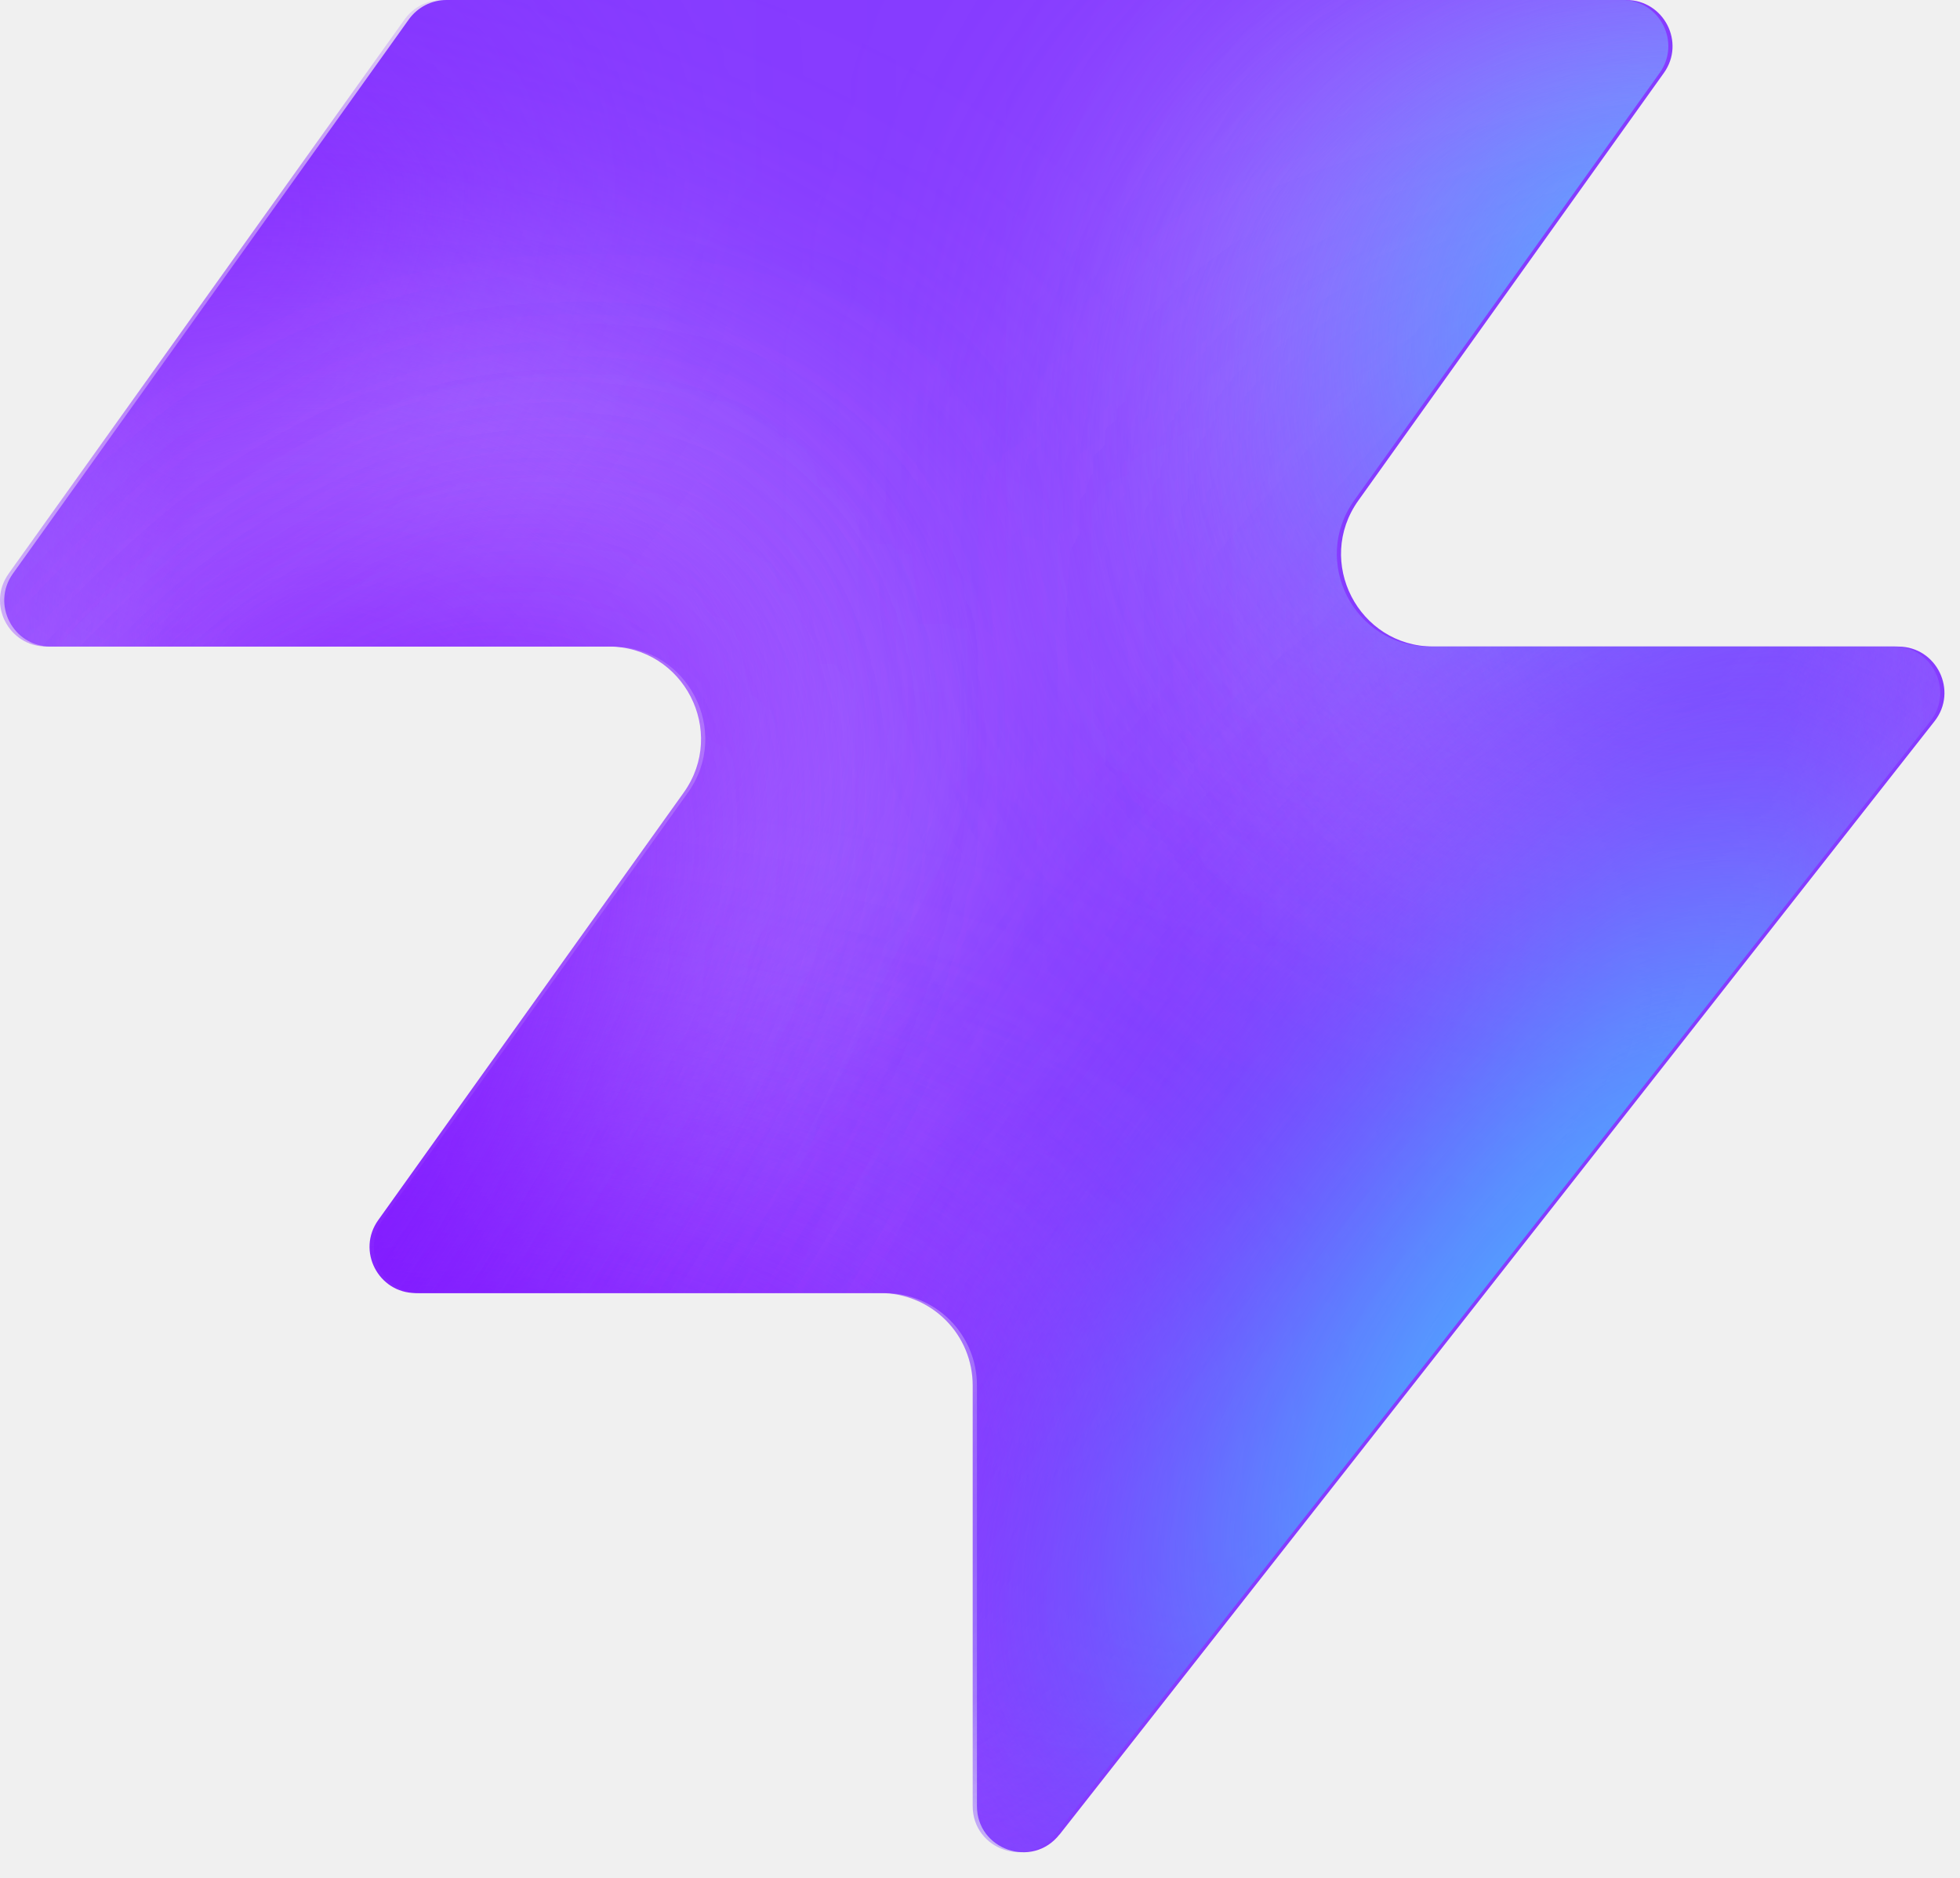
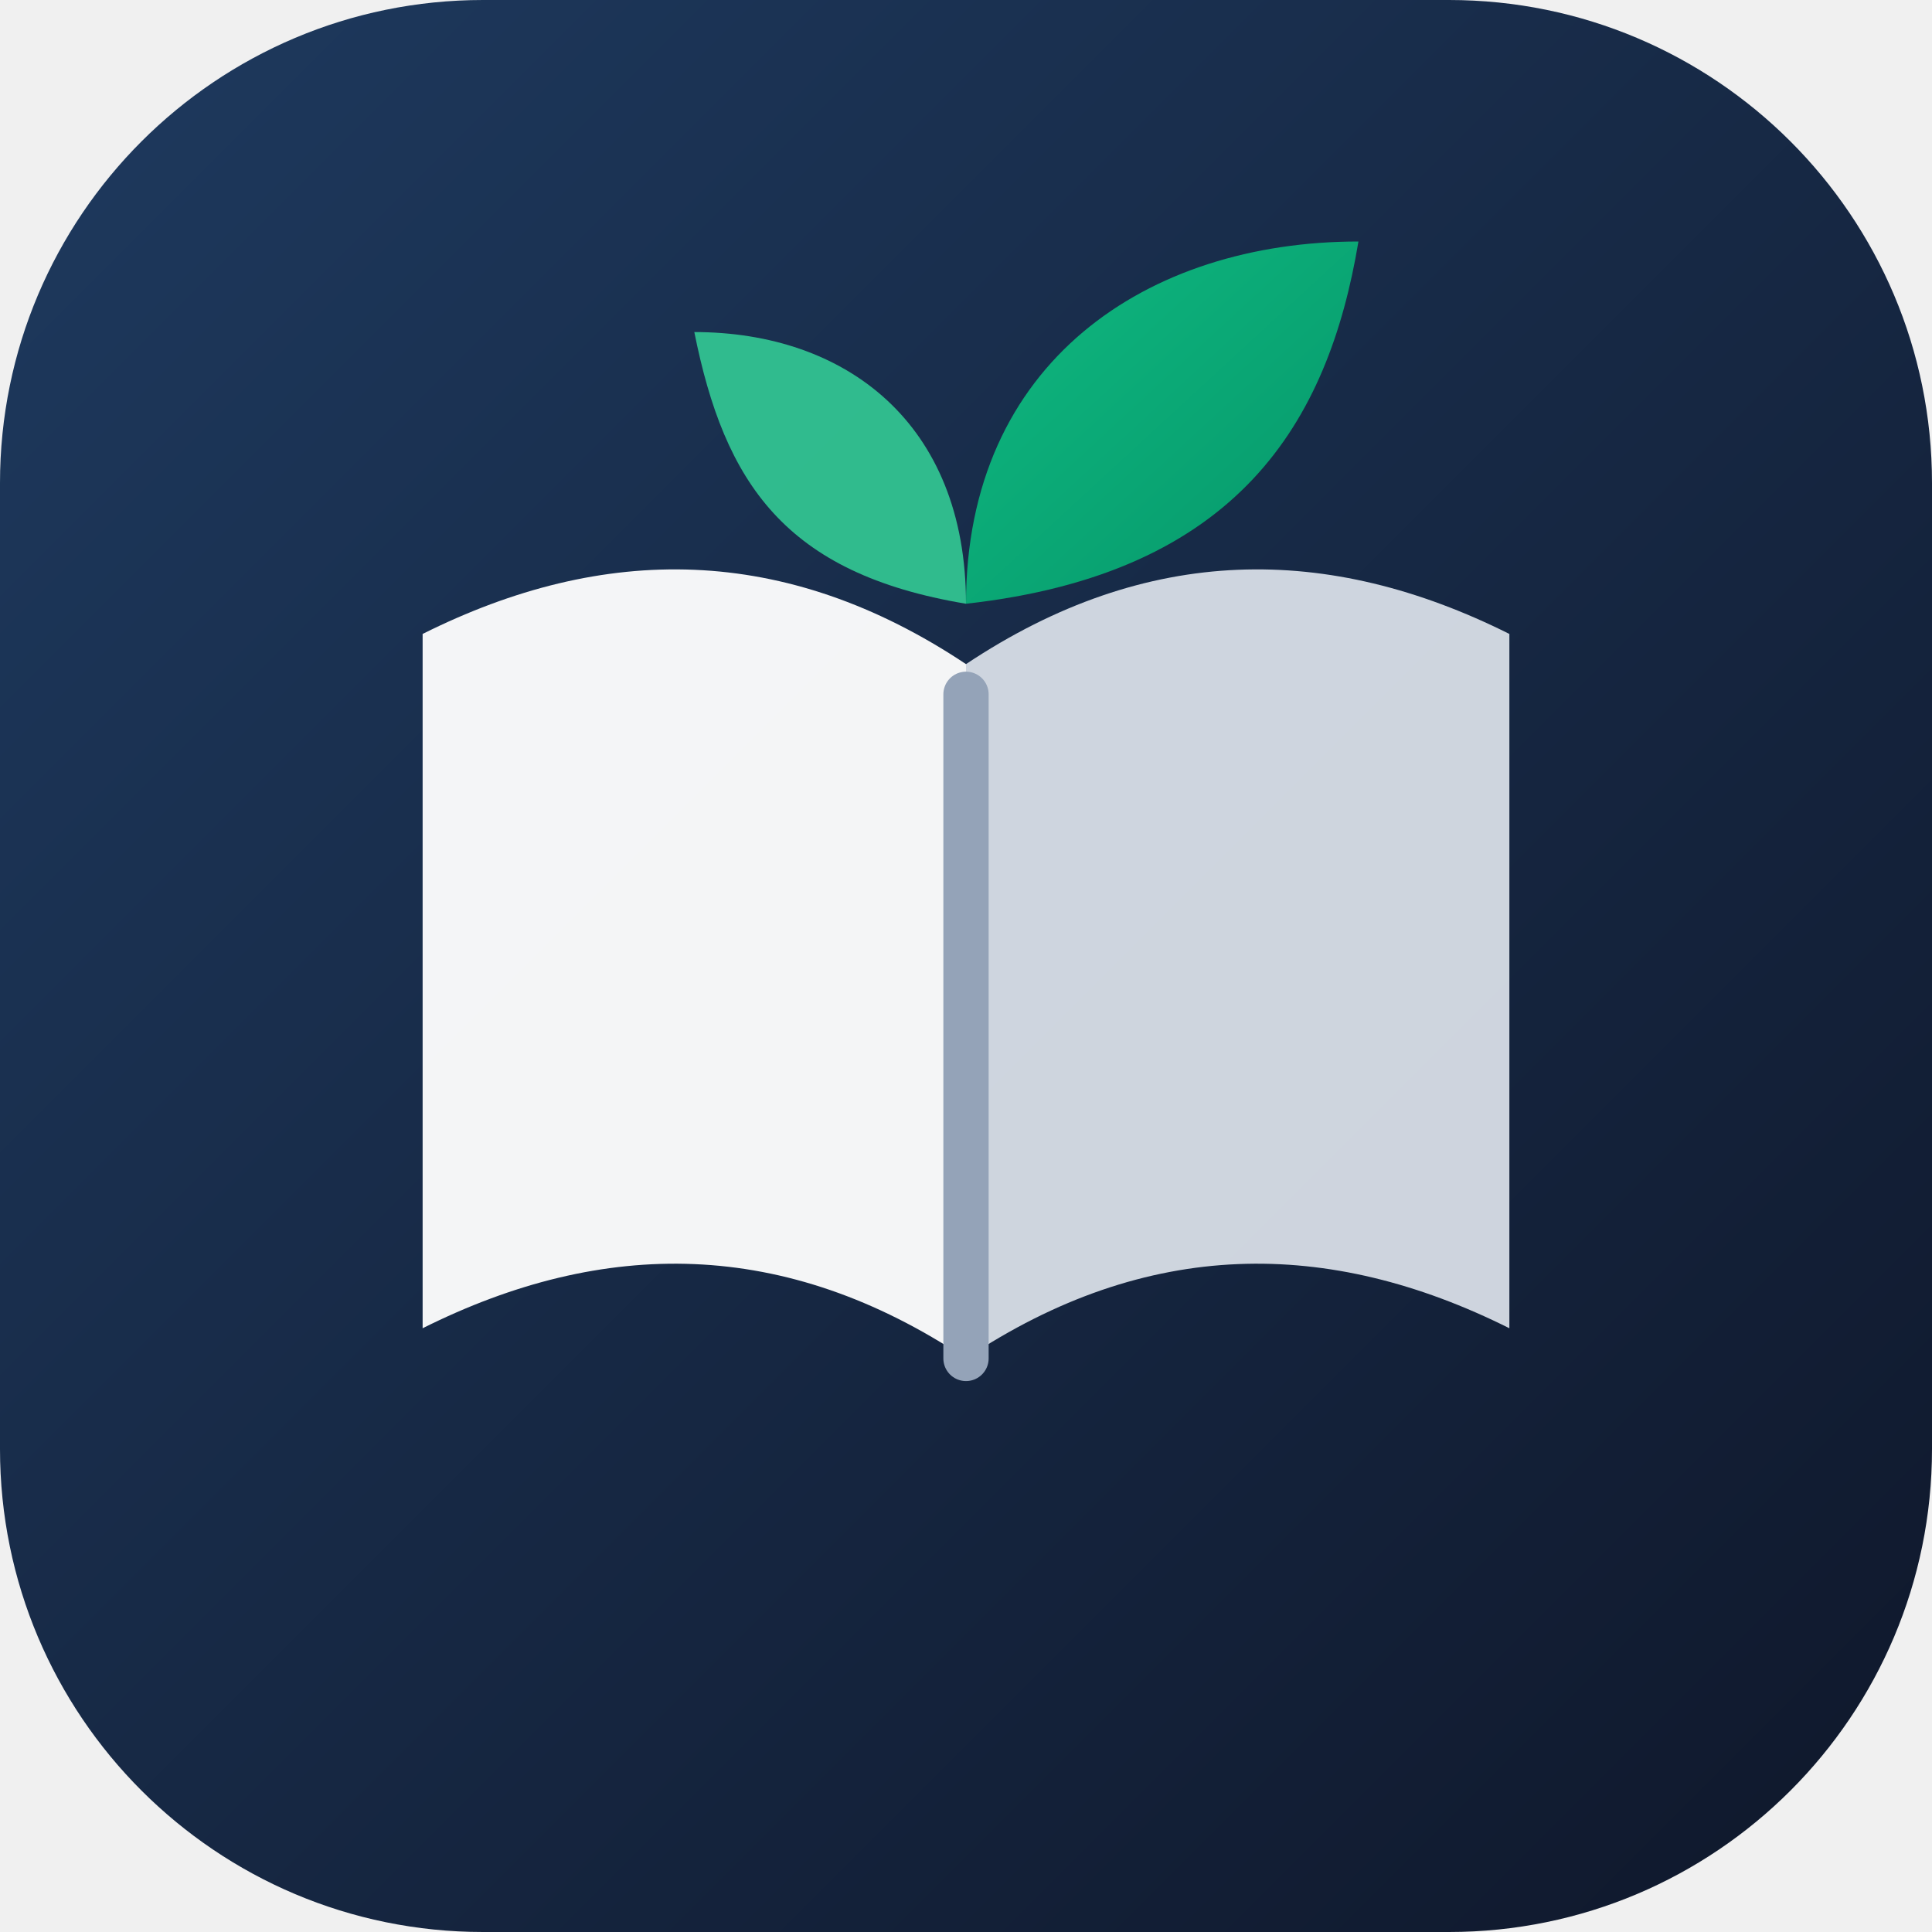
- <svg xmlns="http://www.w3.org/2000/svg" width="48" height="46" fill="none" viewBox="0 0 48 46">
-   <path fill="#863bff" d="M25.946 44.938c-.664.845-2.021.375-2.021-.698V33.937a2.26 2.26 0 0 0-2.262-2.262H10.287c-.92 0-1.456-1.04-.92-1.788l7.48-10.471c1.07-1.497 0-3.578-1.842-3.578H1.237c-.92 0-1.456-1.04-.92-1.788L10.013.474c.214-.297.556-.474.92-.474h28.894c.92 0 1.456 1.04.92 1.788l-7.48 10.471c-1.07 1.498 0 3.579 1.842 3.579h11.377c.943 0 1.473 1.088.89 1.83L25.947 44.94z" style="fill:#863bff;fill:color(display-p3 .525 .23 1);fill-opacity:1" />
-   <mask id="a" width="48" height="46" x="0" y="0" maskUnits="userSpaceOnUse" style="mask-type:alpha">
-     <path fill="#000" d="M25.842 44.938c-.664.844-2.021.375-2.021-.698V33.937a2.26 2.26 0 0 0-2.262-2.262H10.183c-.92 0-1.456-1.04-.92-1.788l7.48-10.471c1.07-1.498 0-3.579-1.842-3.579H1.133c-.92 0-1.456-1.04-.92-1.787L9.91.473c.214-.297.556-.474.92-.474h28.894c.92 0 1.456 1.04.92 1.788l-7.48 10.471c-1.07 1.498 0 3.578 1.842 3.578h11.377c.943 0 1.473 1.088.89 1.832L25.843 44.94z" style="fill:#000;fill-opacity:1" />
-   </mask>
-   <g mask="url(#a)">
-     <g filter="url(#b)">
-       <ellipse cx="5.508" cy="14.704" fill="#ede6ff" rx="5.508" ry="14.704" style="fill:#ede6ff;fill:color(display-p3 .927 .903 1);fill-opacity:1" transform="matrix(.00324 1 1 -.00324 -4.47 31.516)" />
-     </g>
-     <g filter="url(#c)">
-       <ellipse cx="10.399" cy="29.851" fill="#ede6ff" rx="10.399" ry="29.851" style="fill:#ede6ff;fill:color(display-p3 .927 .903 1);fill-opacity:1" transform="matrix(.00324 1 1 -.00324 -39.328 7.883)" />
-     </g>
-     <g filter="url(#d)">
-       <ellipse cx="5.508" cy="30.487" fill="#7e14ff" rx="5.508" ry="30.487" style="fill:#7e14ff;fill:color(display-p3 .492 .077 1);fill-opacity:1" transform="rotate(89.814 -25.913 -14.639)scale(1 -1)" />
-     </g>
-     <g filter="url(#e)">
-       <ellipse cx="5.508" cy="30.599" fill="#7e14ff" rx="5.508" ry="30.599" style="fill:#7e14ff;fill:color(display-p3 .492 .077 1);fill-opacity:1" transform="rotate(89.814 -32.644 -3.334)scale(1 -1)" />
-     </g>
-     <g filter="url(#f)">
-       <ellipse cx="5.508" cy="30.599" fill="#7e14ff" rx="5.508" ry="30.599" style="fill:#7e14ff;fill:color(display-p3 .492 .077 1);fill-opacity:1" transform="matrix(.00324 1 1 -.00324 -34.34 30.47)" />
-     </g>
-     <g filter="url(#g)">
-       <ellipse cx="14.072" cy="22.078" fill="#ede6ff" rx="14.072" ry="22.078" style="fill:#ede6ff;fill:color(display-p3 .927 .903 1);fill-opacity:1" transform="rotate(93.35 24.506 48.493)scale(-1 1)" />
-     </g>
-     <g filter="url(#h)">
-       <ellipse cx="3.47" cy="21.501" fill="#7e14ff" rx="3.47" ry="21.501" style="fill:#7e14ff;fill:color(display-p3 .492 .077 1);fill-opacity:1" transform="rotate(89.009 28.708 47.59)scale(-1 1)" />
-     </g>
-     <g filter="url(#i)">
-       <ellipse cx="3.47" cy="21.501" fill="#7e14ff" rx="3.47" ry="21.501" style="fill:#7e14ff;fill:color(display-p3 .492 .077 1);fill-opacity:1" transform="rotate(89.009 28.708 47.59)scale(-1 1)" />
-     </g>
-     <g filter="url(#j)">
-       <ellipse cx=".387" cy="8.972" fill="#7e14ff" rx="4.407" ry="29.108" style="fill:#7e14ff;fill:color(display-p3 .492 .077 1);fill-opacity:1" transform="rotate(39.51 .387 8.972)" />
-     </g>
-     <g filter="url(#k)">
-       <ellipse cx="47.523" cy="-6.092" fill="#7e14ff" rx="4.407" ry="29.108" style="fill:#7e14ff;fill:color(display-p3 .492 .077 1);fill-opacity:1" transform="rotate(37.892 47.523 -6.092)" />
-     </g>
-     <g filter="url(#l)">
-       <ellipse cx="41.412" cy="6.333" fill="#47bfff" rx="5.971" ry="9.665" style="fill:#47bfff;fill:color(display-p3 .28 .748 1);fill-opacity:1" transform="rotate(37.892 41.412 6.333)" />
-     </g>
-     <g filter="url(#m)">
-       <ellipse cx="-1.879" cy="38.332" fill="#7e14ff" rx="4.407" ry="29.108" style="fill:#7e14ff;fill:color(display-p3 .492 .077 1);fill-opacity:1" transform="rotate(37.892 -1.88 38.332)" />
-     </g>
-     <g filter="url(#n)">
-       <ellipse cx="-1.879" cy="38.332" fill="#7e14ff" rx="4.407" ry="29.108" style="fill:#7e14ff;fill:color(display-p3 .492 .077 1);fill-opacity:1" transform="rotate(37.892 -1.88 38.332)" />
-     </g>
-     <g filter="url(#o)">
-       <ellipse cx="35.651" cy="29.907" fill="#7e14ff" rx="4.407" ry="29.108" style="fill:#7e14ff;fill:color(display-p3 .492 .077 1);fill-opacity:1" transform="rotate(37.892 35.651 29.907)" />
-     </g>
-     <g filter="url(#p)">
-       <ellipse cx="38.418" cy="32.4" fill="#47bfff" rx="5.971" ry="15.297" style="fill:#47bfff;fill:color(display-p3 .28 .748 1);fill-opacity:1" transform="rotate(37.892 38.418 32.4)" />
-     </g>
-   </g>
+ <svg xmlns="http://www.w3.org/2000/svg" viewBox="0 0 64 64" width="64" height="64">
  <defs>
-     <filter id="b" width="60.045" height="41.654" x="-19.77" y="16.149" color-interpolation-filters="sRGB" filterUnits="userSpaceOnUse">
-       <feFlood flood-opacity="0" result="BackgroundImageFix" />
-       <feBlend in="SourceGraphic" in2="BackgroundImageFix" result="shape" />
-       <feGaussianBlur result="effect1_foregroundBlur_2002_17158" stdDeviation="7.659" />
-     </filter>
-     <filter id="c" width="90.34" height="51.437" x="-54.613" y="-7.533" color-interpolation-filters="sRGB" filterUnits="userSpaceOnUse">
-       <feFlood flood-opacity="0" result="BackgroundImageFix" />
-       <feBlend in="SourceGraphic" in2="BackgroundImageFix" result="shape" />
-       <feGaussianBlur result="effect1_foregroundBlur_2002_17158" stdDeviation="7.659" />
-     </filter>
-     <filter id="d" width="79.355" height="29.4" x="-49.64" y="2.03" color-interpolation-filters="sRGB" filterUnits="userSpaceOnUse">
-       <feFlood flood-opacity="0" result="BackgroundImageFix" />
-       <feBlend in="SourceGraphic" in2="BackgroundImageFix" result="shape" />
-       <feGaussianBlur result="effect1_foregroundBlur_2002_17158" stdDeviation="4.596" />
-     </filter>
-     <filter id="e" width="79.579" height="29.4" x="-45.045" y="20.029" color-interpolation-filters="sRGB" filterUnits="userSpaceOnUse">
-       <feFlood flood-opacity="0" result="BackgroundImageFix" />
-       <feBlend in="SourceGraphic" in2="BackgroundImageFix" result="shape" />
-       <feGaussianBlur result="effect1_foregroundBlur_2002_17158" stdDeviation="4.596" />
-     </filter>
-     <filter id="f" width="79.579" height="29.4" x="-43.513" y="21.178" color-interpolation-filters="sRGB" filterUnits="userSpaceOnUse">
-       <feFlood flood-opacity="0" result="BackgroundImageFix" />
-       <feBlend in="SourceGraphic" in2="BackgroundImageFix" result="shape" />
-       <feGaussianBlur result="effect1_foregroundBlur_2002_17158" stdDeviation="4.596" />
-     </filter>
-     <filter id="g" width="74.749" height="58.852" x="15.756" y="-17.901" color-interpolation-filters="sRGB" filterUnits="userSpaceOnUse">
-       <feFlood flood-opacity="0" result="BackgroundImageFix" />
-       <feBlend in="SourceGraphic" in2="BackgroundImageFix" result="shape" />
-       <feGaussianBlur result="effect1_foregroundBlur_2002_17158" stdDeviation="7.659" />
-     </filter>
-     <filter id="h" width="61.377" height="25.362" x="23.548" y="2.284" color-interpolation-filters="sRGB" filterUnits="userSpaceOnUse">
-       <feFlood flood-opacity="0" result="BackgroundImageFix" />
-       <feBlend in="SourceGraphic" in2="BackgroundImageFix" result="shape" />
-       <feGaussianBlur result="effect1_foregroundBlur_2002_17158" stdDeviation="4.596" />
-     </filter>
-     <filter id="i" width="61.377" height="25.362" x="23.548" y="2.284" color-interpolation-filters="sRGB" filterUnits="userSpaceOnUse">
-       <feFlood flood-opacity="0" result="BackgroundImageFix" />
-       <feBlend in="SourceGraphic" in2="BackgroundImageFix" result="shape" />
-       <feGaussianBlur result="effect1_foregroundBlur_2002_17158" stdDeviation="4.596" />
-     </filter>
-     <filter id="j" width="56.045" height="63.649" x="-27.636" y="-22.853" color-interpolation-filters="sRGB" filterUnits="userSpaceOnUse">
-       <feFlood flood-opacity="0" result="BackgroundImageFix" />
-       <feBlend in="SourceGraphic" in2="BackgroundImageFix" result="shape" />
-       <feGaussianBlur result="effect1_foregroundBlur_2002_17158" stdDeviation="4.596" />
-     </filter>
-     <filter id="k" width="54.814" height="64.646" x="20.116" y="-38.415" color-interpolation-filters="sRGB" filterUnits="userSpaceOnUse">
-       <feFlood flood-opacity="0" result="BackgroundImageFix" />
-       <feBlend in="SourceGraphic" in2="BackgroundImageFix" result="shape" />
-       <feGaussianBlur result="effect1_foregroundBlur_2002_17158" stdDeviation="4.596" />
-     </filter>
-     <filter id="l" width="33.541" height="35.313" x="24.641" y="-11.323" color-interpolation-filters="sRGB" filterUnits="userSpaceOnUse">
-       <feFlood flood-opacity="0" result="BackgroundImageFix" />
-       <feBlend in="SourceGraphic" in2="BackgroundImageFix" result="shape" />
-       <feGaussianBlur result="effect1_foregroundBlur_2002_17158" stdDeviation="4.596" />
-     </filter>
-     <filter id="m" width="54.814" height="64.646" x="-29.286" y="6.009" color-interpolation-filters="sRGB" filterUnits="userSpaceOnUse">
-       <feFlood flood-opacity="0" result="BackgroundImageFix" />
-       <feBlend in="SourceGraphic" in2="BackgroundImageFix" result="shape" />
-       <feGaussianBlur result="effect1_foregroundBlur_2002_17158" stdDeviation="4.596" />
-     </filter>
-     <filter id="n" width="54.814" height="64.646" x="-29.286" y="6.009" color-interpolation-filters="sRGB" filterUnits="userSpaceOnUse">
-       <feFlood flood-opacity="0" result="BackgroundImageFix" />
-       <feBlend in="SourceGraphic" in2="BackgroundImageFix" result="shape" />
-       <feGaussianBlur result="effect1_foregroundBlur_2002_17158" stdDeviation="4.596" />
-     </filter>
-     <filter id="o" width="54.814" height="64.646" x="8.244" y="-2.416" color-interpolation-filters="sRGB" filterUnits="userSpaceOnUse">
-       <feFlood flood-opacity="0" result="BackgroundImageFix" />
-       <feBlend in="SourceGraphic" in2="BackgroundImageFix" result="shape" />
-       <feGaussianBlur result="effect1_foregroundBlur_2002_17158" stdDeviation="4.596" />
-     </filter>
-     <filter id="p" width="39.409" height="43.623" x="18.713" y="10.588" color-interpolation-filters="sRGB" filterUnits="userSpaceOnUse">
-       <feFlood flood-opacity="0" result="BackgroundImageFix" />
-       <feBlend in="SourceGraphic" in2="BackgroundImageFix" result="shape" />
-       <feGaussianBlur result="effect1_foregroundBlur_2002_17158" stdDeviation="4.596" />
-     </filter>
+     <linearGradient id="bookGrad" x1="0%" y1="0%" x2="100%" y2="100%">
+       <stop offset="0%" stop-color="#1e3a5f" />
+       <stop offset="100%" stop-color="#0f172a" />
+     </linearGradient>
+     <linearGradient id="leafGrad" x1="0%" y1="0%" x2="100%" y2="100%">
+       <stop offset="0%" stop-color="#10b981" />
+       <stop offset="100%" stop-color="#059669" />
+     </linearGradient>
  </defs>
+   <rect width="64" height="64" rx="16" fill="url(#bookGrad)" />
+   <path d="M14 44c6-3 12-3 18 1V22c-6-4-12-4-18-1v23z" fill="#ffffff" opacity="0.95" />
+   <path d="M50 44c-6-3-12-3-18 1V22c6-4 12-4 18-1v23z" fill="#e2e8f0" opacity="0.9" />
+   <line x1="32" y1="23" x2="32" y2="45" stroke="#94a3b8" stroke-width="1.5" stroke-linecap="round" />
+   <path d="M32 20c0-8 6-12 13-12-1 6-4 11-13 12z" fill="url(#leafGrad)" />
+   <path d="M32 20c0-6-4-9-9-9 1 5 3 8 9 9z" fill="#34d399" opacity="0.85" />
</svg>
